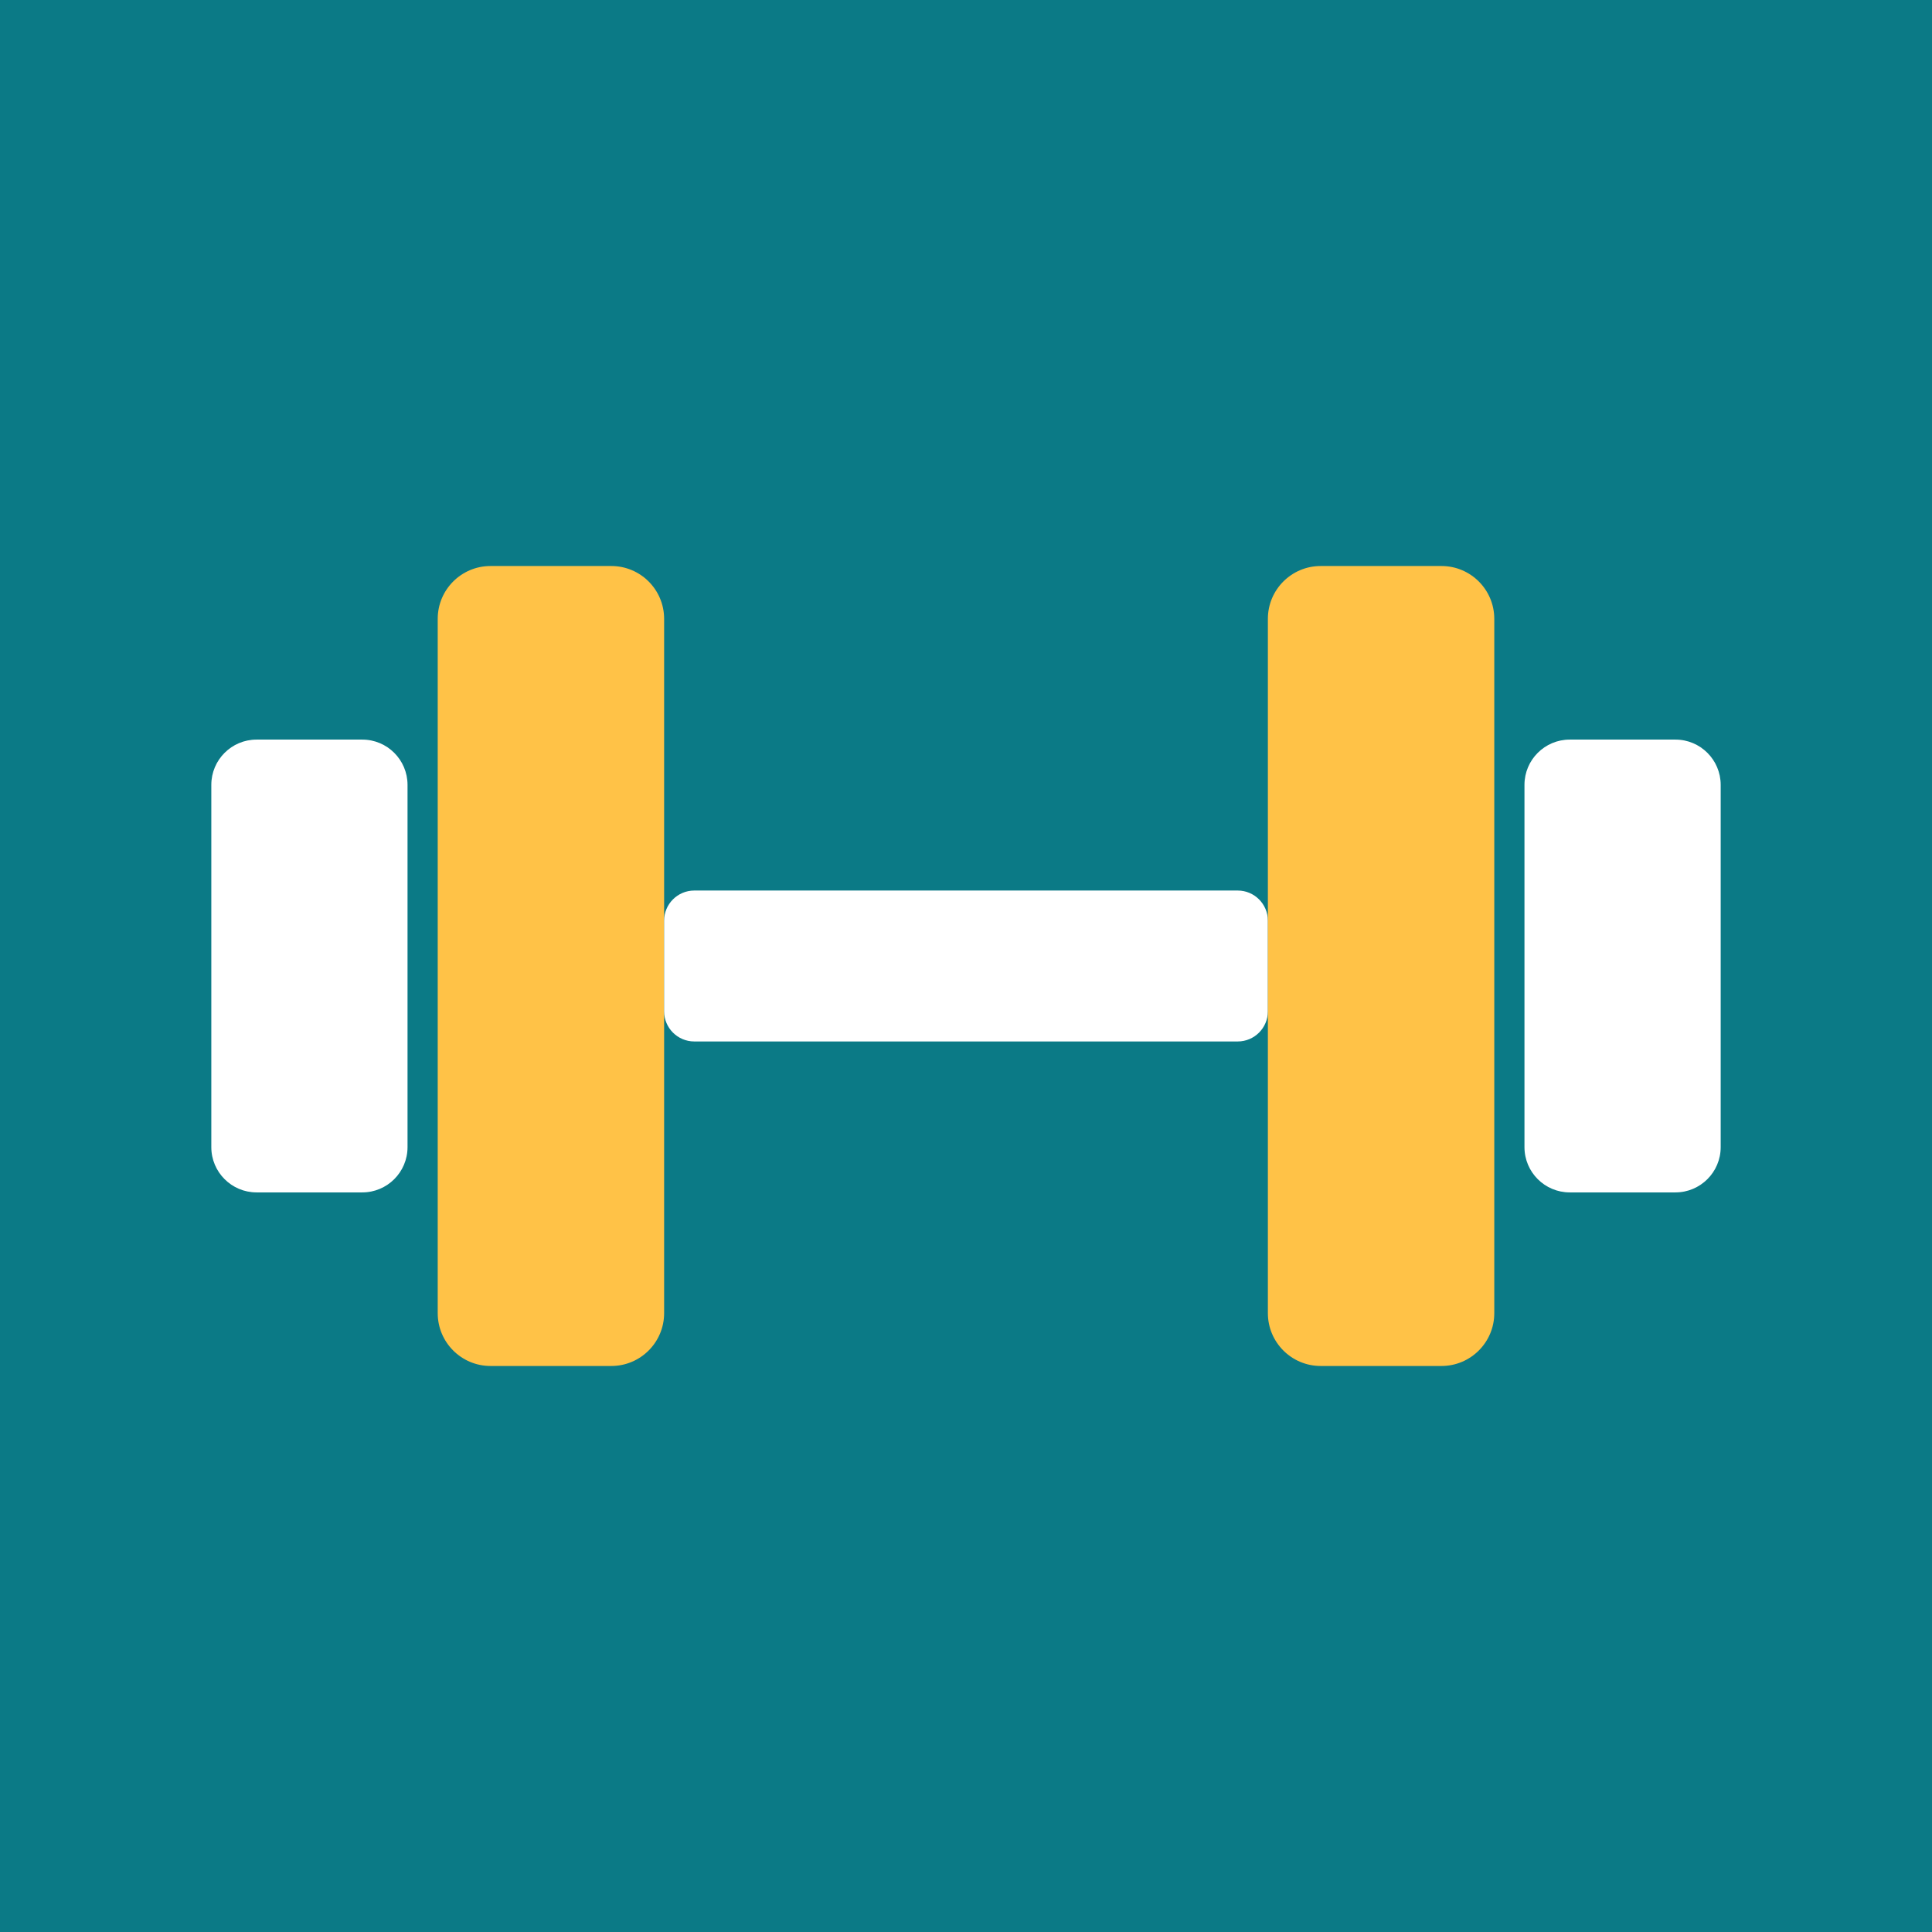
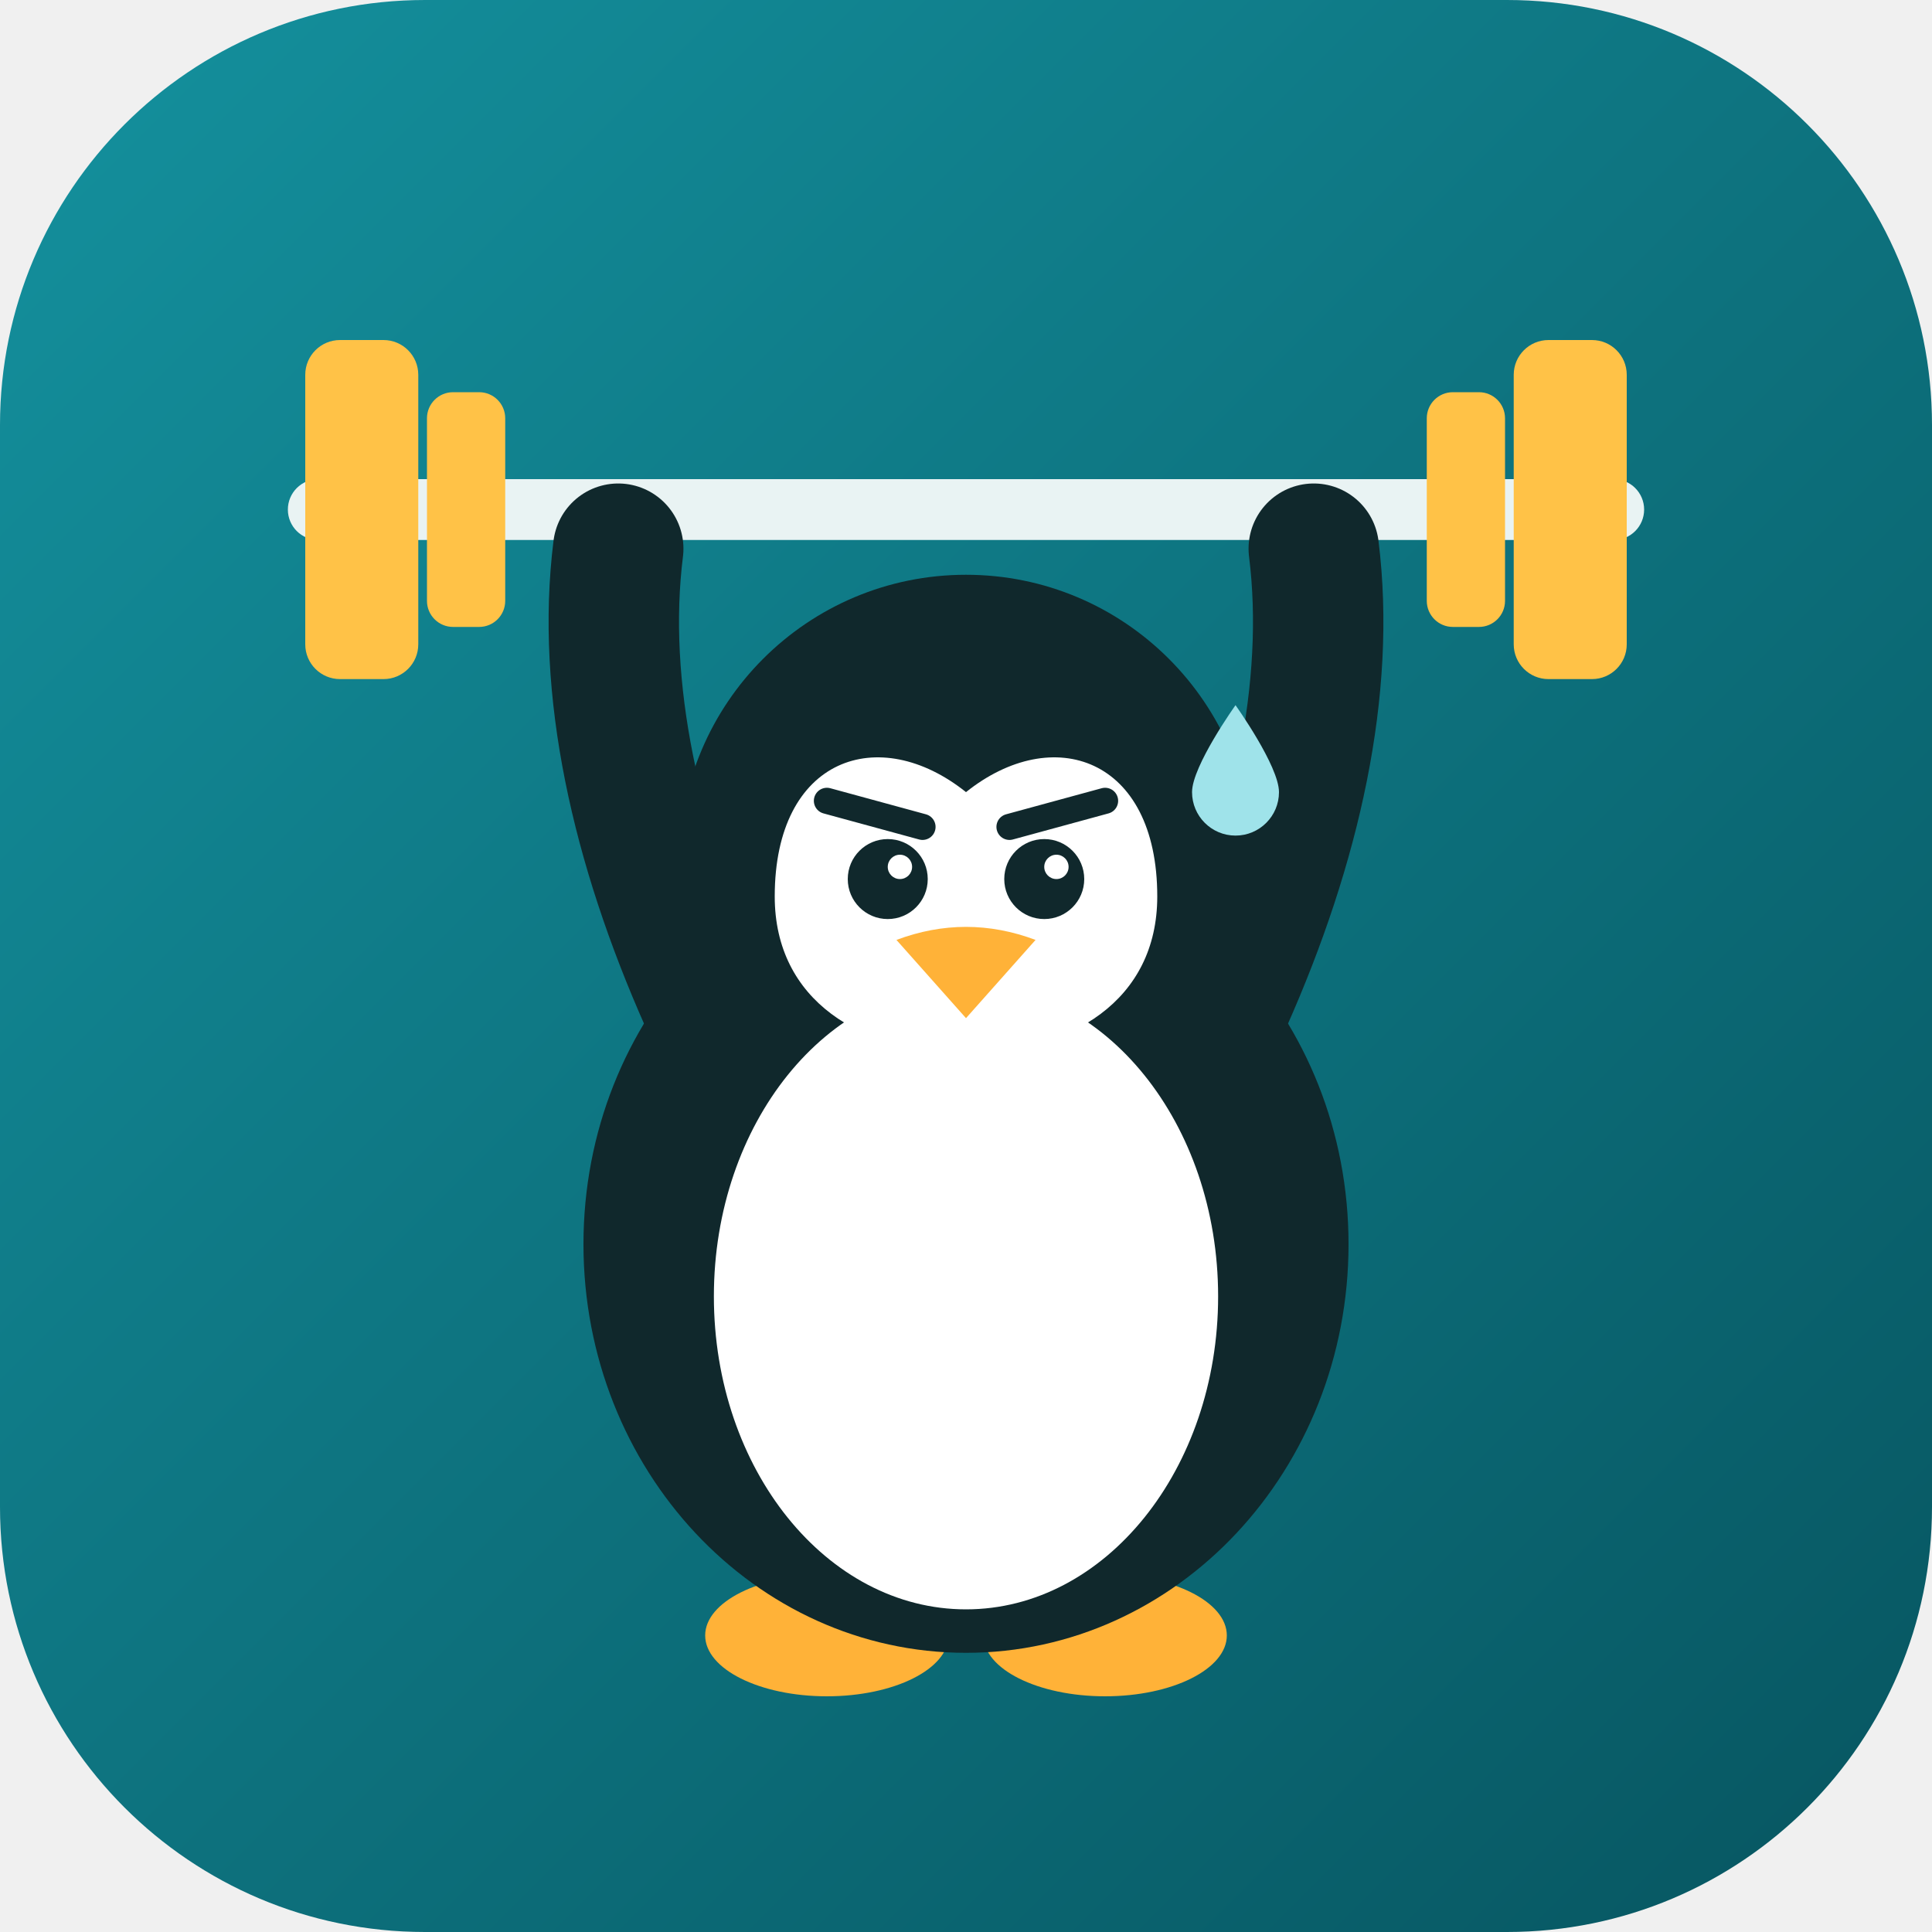
- <svg xmlns="http://www.w3.org/2000/svg" viewBox="0 0 512 512">
-   <rect width="512" height="512" fill="#0B7A86" />
-   <rect x="56" y="196" width="52" height="120" rx="12" fill="#FFFFFF" />
-   <rect x="116" y="150" width="60" height="212" rx="14" fill="#FFC247" />
-   <rect x="176" y="236" width="160" height="40" rx="8" fill="#FFFFFF" />
-   <rect x="336" y="150" width="60" height="212" rx="14" fill="#FFC247" />
-   <rect x="404" y="196" width="52" height="120" rx="12" fill="#FFFFFF" />
+ <svg xmlns="http://www.w3.org/2000/svg" viewBox="0 0 200 200">
+   <defs>
+     <linearGradient id="g" x1="0" y1="0" x2="1" y2="1">
+       <stop offset="0" stop-color="#14919E" />
+       <stop offset="1" stop-color="#075560" />
+     </linearGradient>
+   </defs>
+   <rect width="200" height="200" rx="44" fill="url(#g)" />
+   <g transform="translate(10.0 10.0) scale(0.9)">
+     <rect x="22" y="44" width="156" height="7" rx="3.5" fill="#E9F3F3" />
+     <rect x="24" y="28" width="13" height="39" rx="4" fill="#FFC247" />
+     <rect x="38" y="34" width="9" height="27" rx="3" fill="#FFC247" />
+     <rect x="163" y="28" width="13" height="39" rx="4" fill="#FFC247" />
+     <rect x="153" y="34" width="9" height="27" rx="3" fill="#FFC247" />
+     <path d="M70 104 C62 86 58 68 60 52" stroke="#10282C" stroke-width="15" stroke-linecap="round" fill="none" />
+     <path d="M130 104 C138 86 142 68 140 52" stroke="#10282C" stroke-width="15" stroke-linecap="round" fill="none" />
+     <ellipse cx="84" cy="177" rx="14" ry="7" fill="#FFB238" />
+     <ellipse cx="116" cy="177" rx="14" ry="7" fill="#FFB238" />
+     <ellipse cx="100" cy="132" rx="44" ry="47" fill="#10282C" />
+     <circle cx="100" cy="88" r="33" fill="#10282C" />
+     <ellipse cx="100" cy="138" rx="29" ry="36" fill="#FFFFFF" />
+     <path d="M78 92 C78 76 90 72 100 80 C110 72 122 76 122 92 C122 104 112 110 100 110 C88 110 78 104 78 92 Z" fill="#FFFFFF" />
+     <circle cx="91" cy="90" r="4.6" fill="#10282C" />
+     <circle cx="109" cy="90" r="4.6" fill="#10282C" />
+     <circle cx="92.4" cy="88.6" r="1.4" fill="#fff" />
+     <circle cx="110.4" cy="88.6" r="1.4" fill="#fff" />
+     <path d="M84 81 L95 84" stroke="#10282C" stroke-width="3" stroke-linecap="round" />
+     <path d="M116 81 L105 84" stroke="#10282C" stroke-width="3" stroke-linecap="round" />
+     <path d="M92 97 Q100 94 108 97 L100 106 Z" fill="#FFB238" />
+     <path d="M131 70 C131 70 126 77 126 80 A5 5 0 0 0 136 80 C136 77 131 70 131 70 Z" fill="#9FE3EA" />
+   </g>
</svg>
